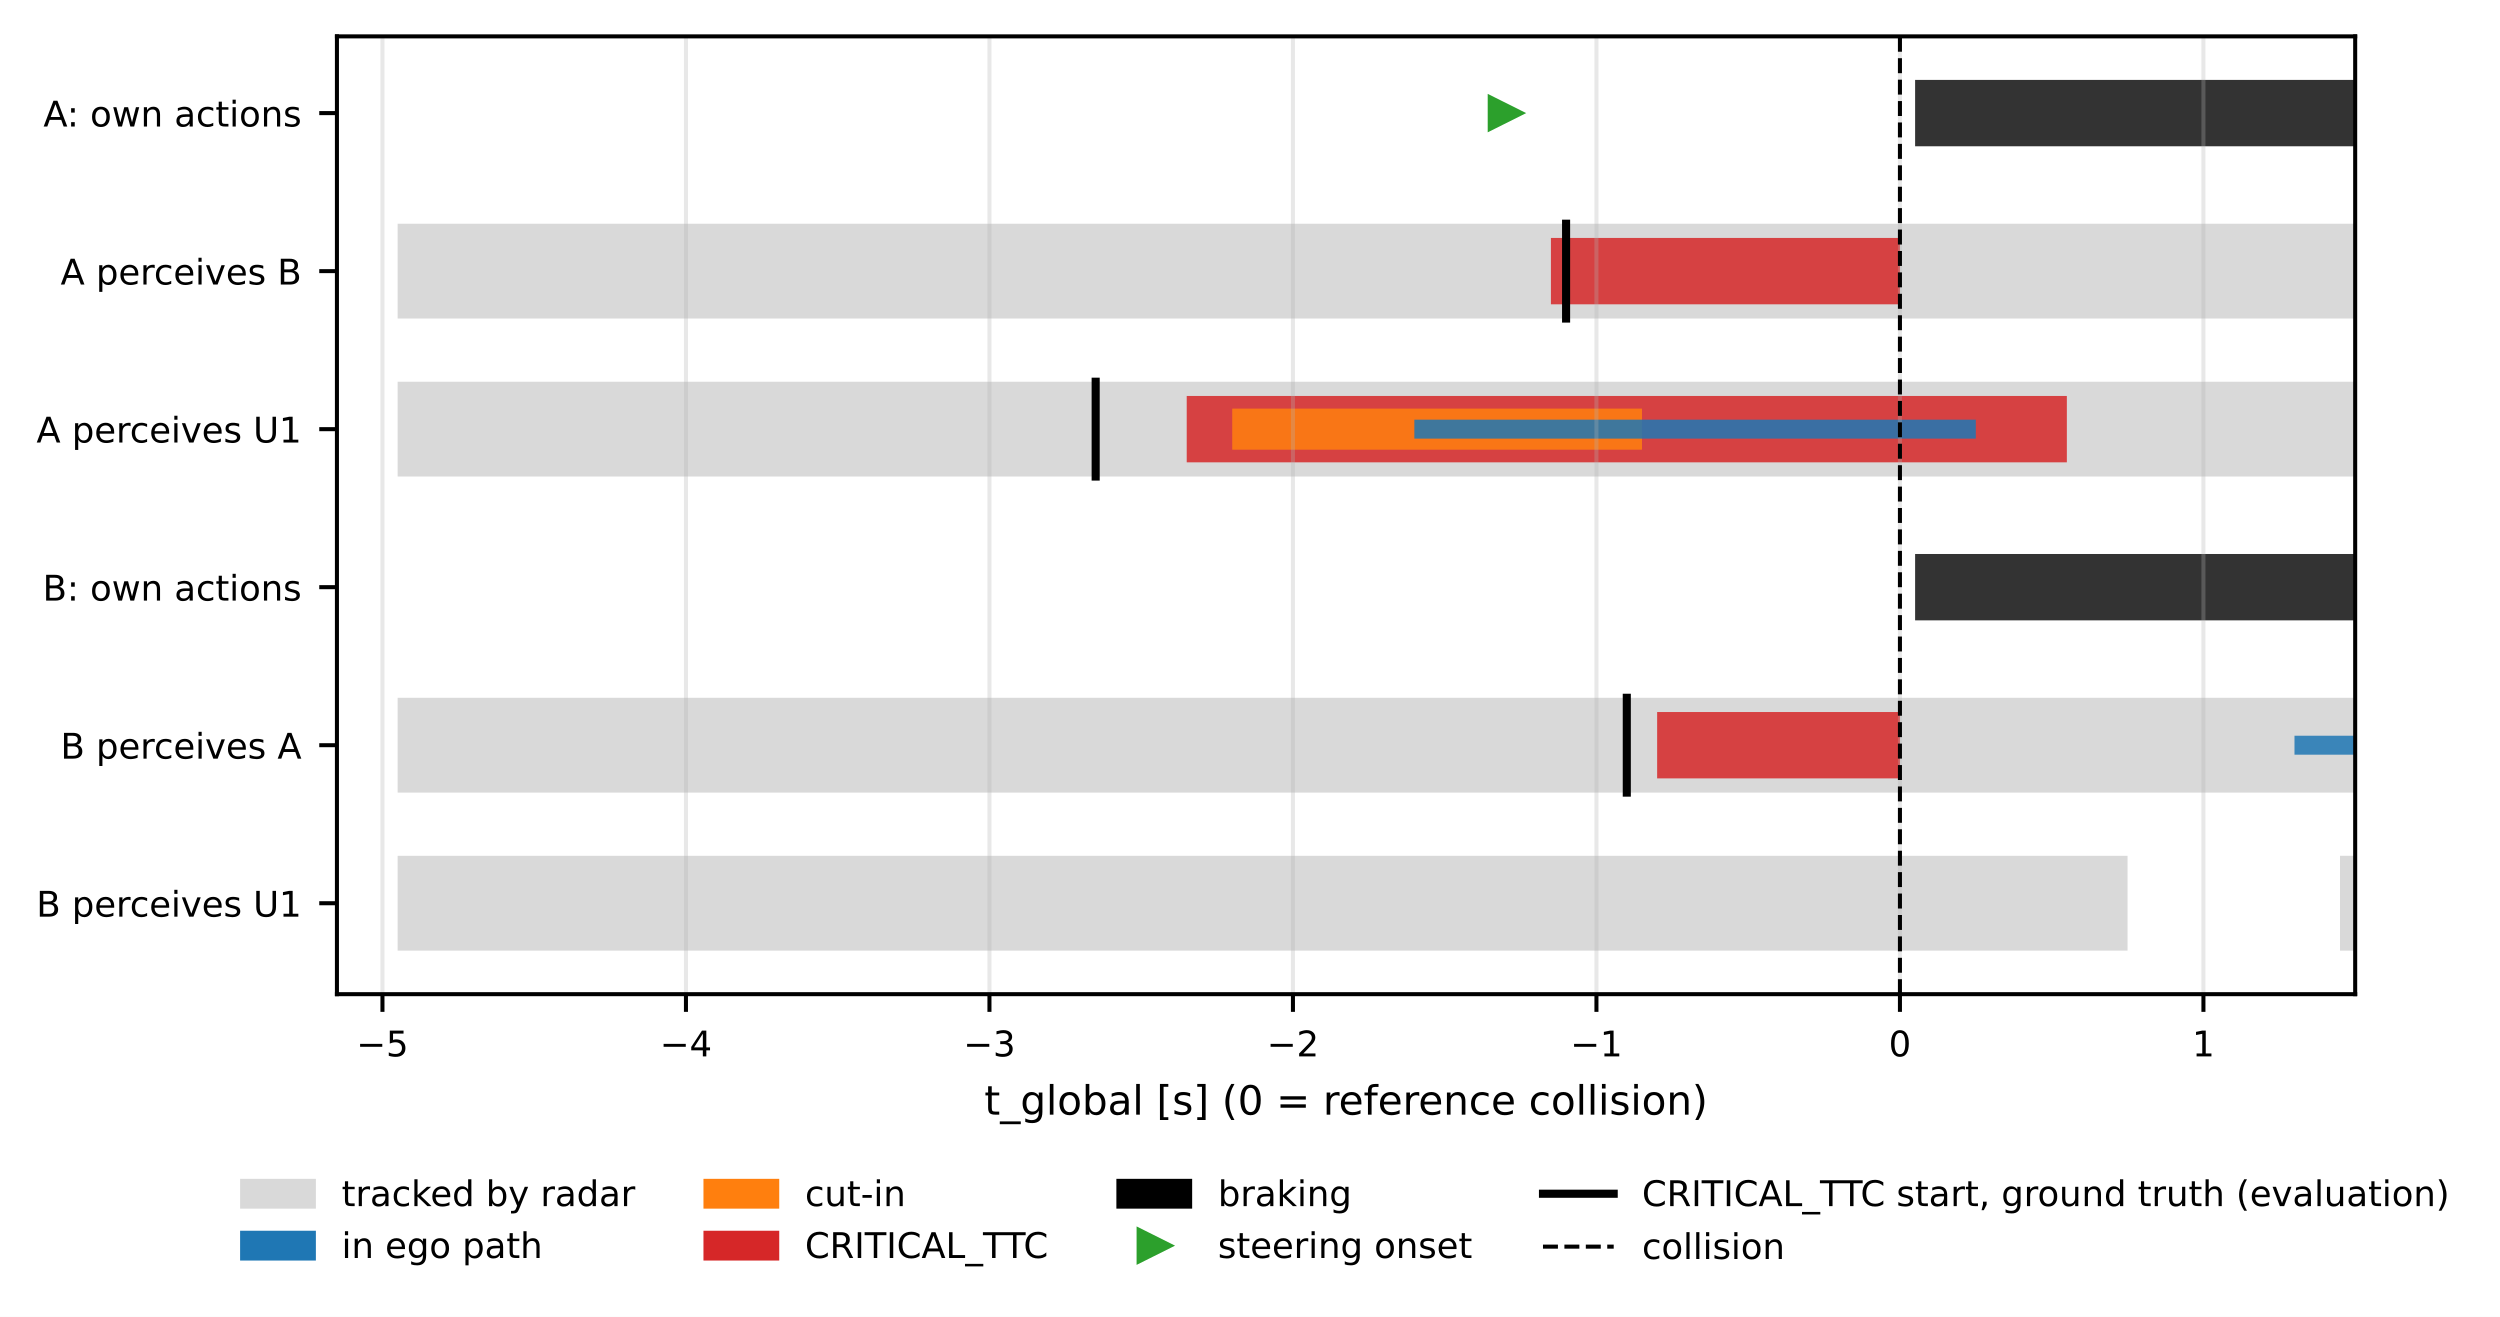
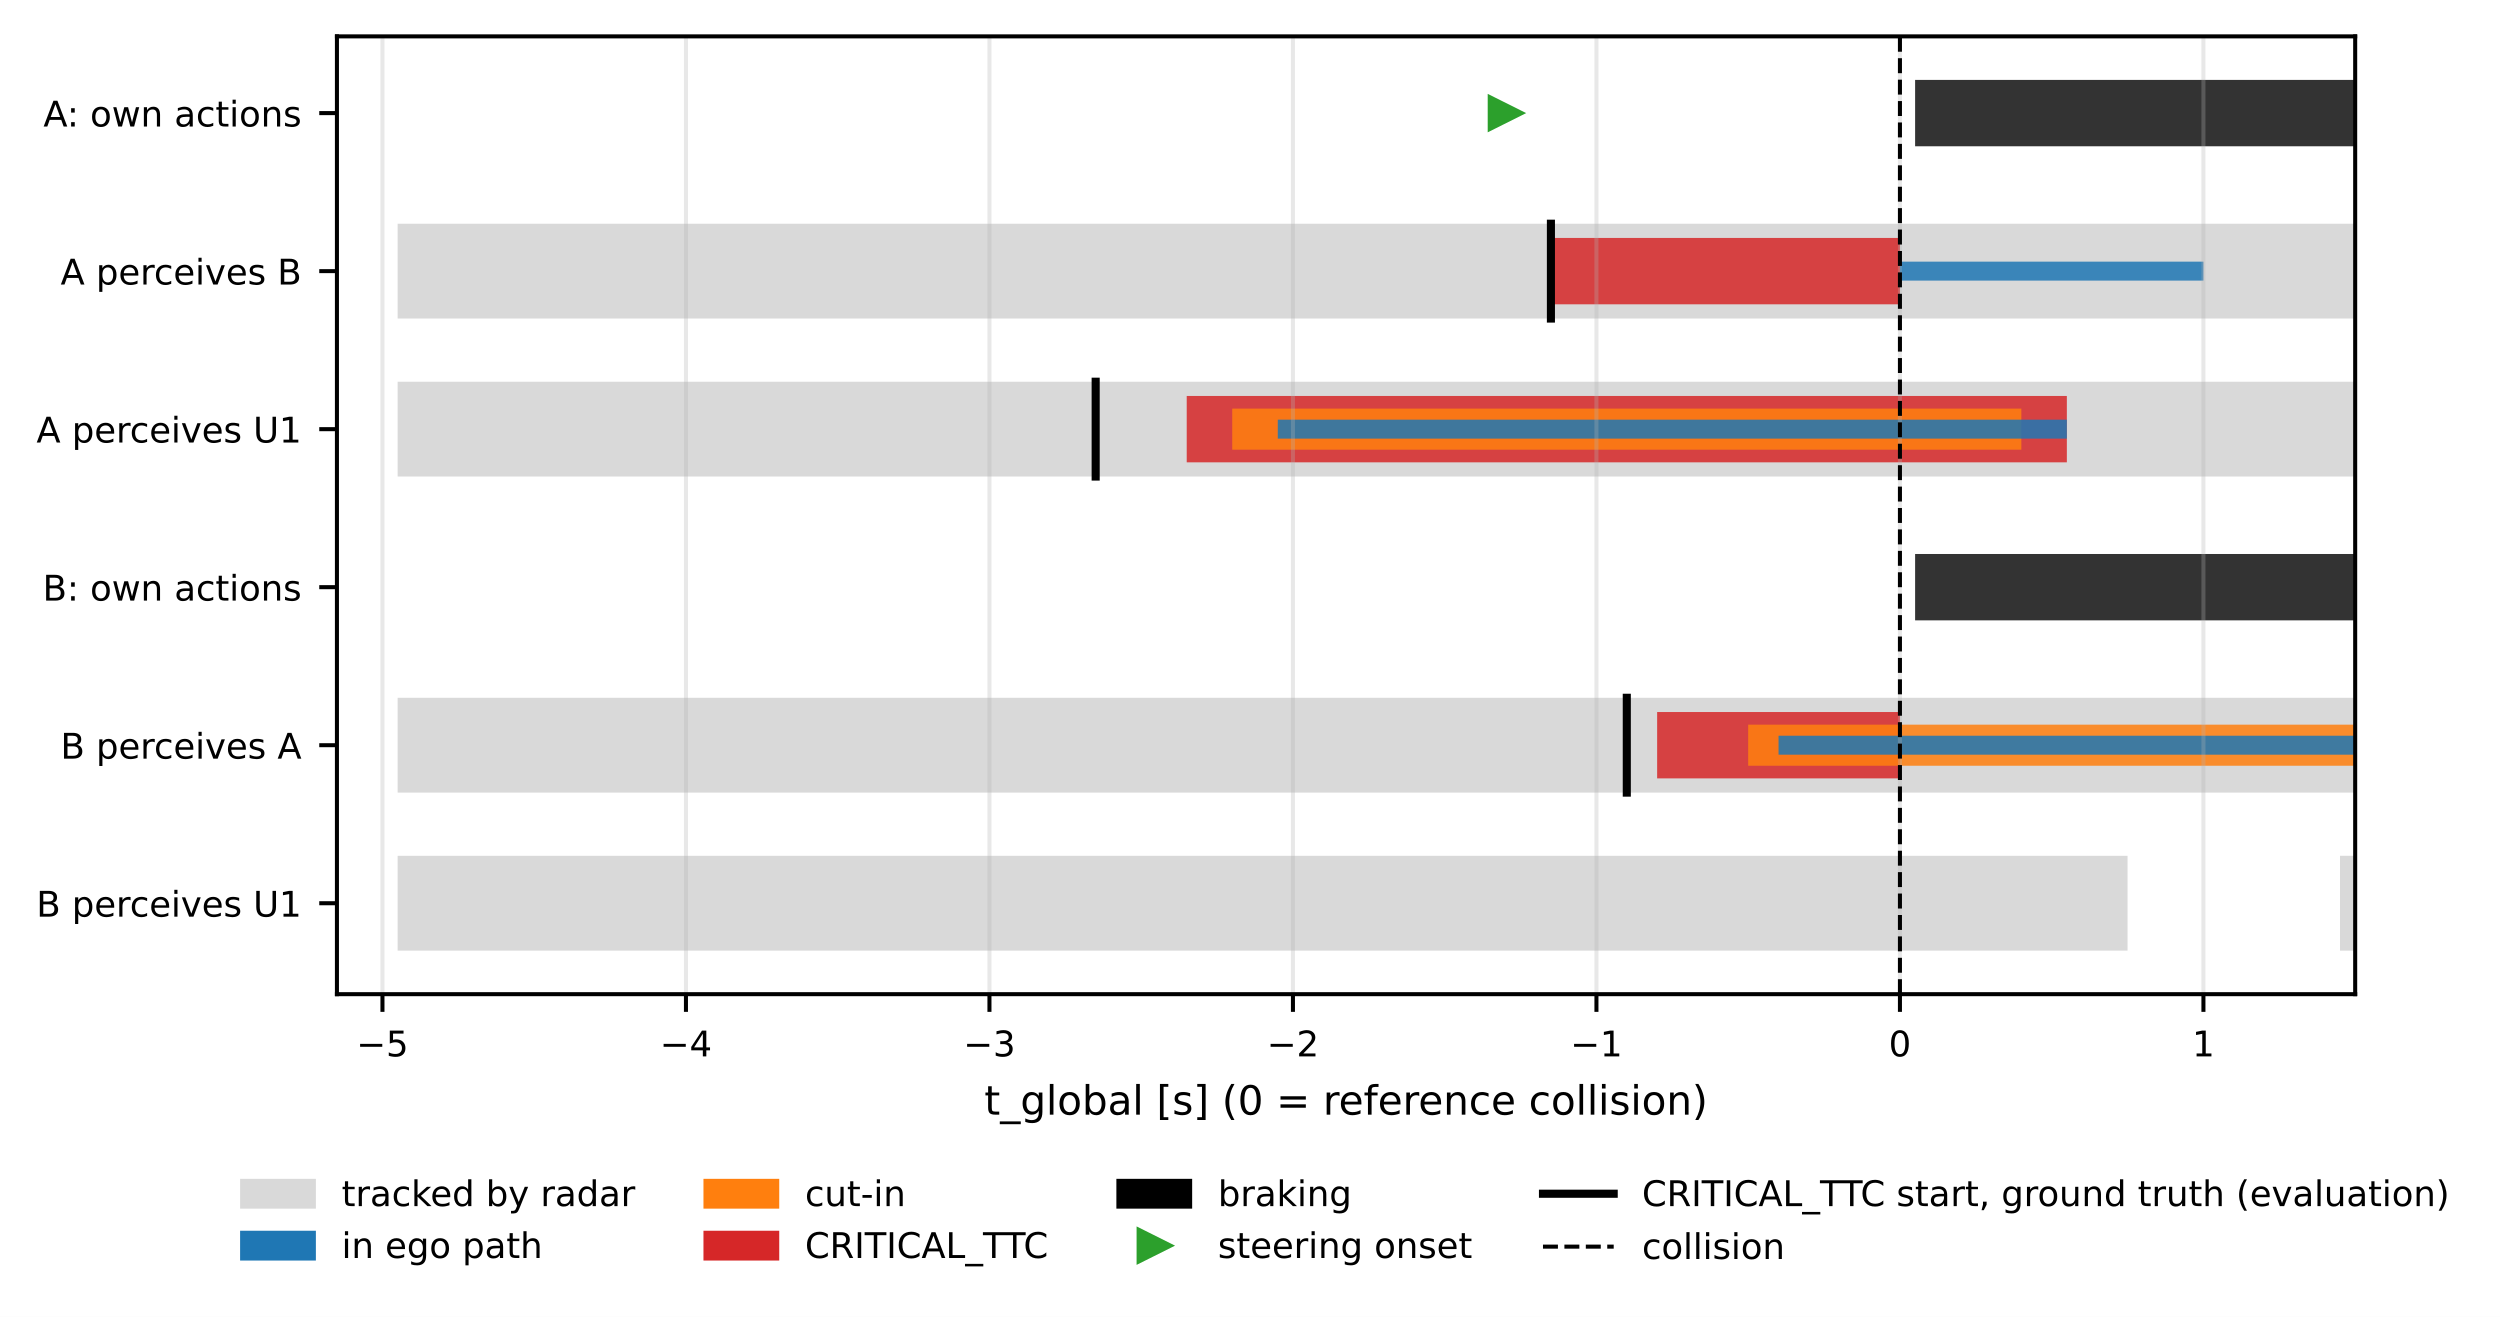
<svg xmlns="http://www.w3.org/2000/svg" xmlns:xlink="http://www.w3.org/1999/xlink" width="494.894pt" height="260.686pt" viewBox="0 0 494.894 260.686" version="1.1">
  <defs>
    <style type="text/css">*{stroke-linejoin: round; stroke-linecap: butt}</style>
  </defs>
  <g id="figure_1">
    <g id="patch_1">
      <path d="M 0 260.686 L 494.894 260.686 L 494.894 0 L 0 0 z " style="fill: #ffffff" />
    </g>
    <g id="axes_1">
      <g id="patch_2">
        <path d="M 66.698 196.805 L 466.226 196.805 L 466.226 7.2 L 66.698 7.2 z " style="fill: #ffffff" />
      </g>
      <g id="patch_3">
-         <path d="M 379.111 15.818 L 526.305 15.818 L 526.305 28.957 L 379.111 28.957 z " clip-path="url(#p6ed0ce9ae3)" style="opacity: 0.8" />
+         <path d="M 379.111 15.818 L 526.305 15.818 L 526.305 28.957 L 379.111 28.957 z " clip-path="url(#p061965c2dd)" style="opacity: 0.8" />
      </g>
      <g id="patch_4">
-         <path d="M 78.714 44.286 L 526.305 44.286 L 526.305 63.055 L 78.714 63.055 z " clip-path="url(#p6ed0ce9ae3)" style="fill: #d9d9d9" />
+         <path d="M 78.714 44.286 L 526.305 44.286 L 526.305 63.055 L 78.714 63.055 z " clip-path="url(#p061965c2dd)" style="fill: #d9d9d9" />
      </g>
      <g id="patch_5">
-         <path d="M 307.015 47.101 L 376.107 47.101 L 376.107 60.24 L 307.015 60.24 z " clip-path="url(#p6ed0ce9ae3)" style="fill: #d62728; opacity: 0.85" />
+         <path d="M 307.015 47.101 L 376.107 47.101 L 376.107 60.24 L 307.015 60.24 z " clip-path="url(#p061965c2dd)" style="fill: #d62728; opacity: 0.85" />
      </g>
      <g id="patch_6">
-         <path d="M 78.714 75.568 L 526.305 75.568 L 526.305 94.338 L 78.714 94.338 z " clip-path="url(#p6ed0ce9ae3)" style="fill: #d9d9d9" />
+         <path d="M 376.107 51.794 L 436.186 51.794 L 436.186 55.548 L 376.107 55.548 z " clip-path="url(#p061965c2dd)" style="fill: #1f77b4; opacity: 0.85" />
      </g>
      <g id="patch_7">
-         <path d="M 234.92 78.384 L 409.15 78.384 L 409.15 91.523 L 234.92 91.523 z " clip-path="url(#p6ed0ce9ae3)" style="fill: #d62728; opacity: 0.85" />
+         <path d="M 78.714 75.568 L 526.305 75.568 L 526.305 94.338 L 78.714 94.338 z " clip-path="url(#p061965c2dd)" style="fill: #d9d9d9" />
      </g>
      <g id="patch_8">
-         <path d="M 243.932 80.887 L 325.039 80.887 L 325.039 89.02 L 243.932 89.02 z " clip-path="url(#p6ed0ce9ae3)" style="fill: #ff7f0e; opacity: 0.85" />
+         <path d="M 234.92 78.384 L 409.15 78.384 L 409.15 91.523 L 234.92 91.523 z " clip-path="url(#p061965c2dd)" style="fill: #d62728; opacity: 0.85" />
      </g>
      <g id="patch_9">
-         <path d="M 279.98 83.076 L 391.127 83.076 L 391.127 86.83 L 279.98 86.83 z " clip-path="url(#p6ed0ce9ae3)" style="fill: #1f77b4; opacity: 0.85" />
+         <path d="M 243.932 80.887 L 400.138 80.887 L 400.138 89.02 L 243.932 89.02 z " clip-path="url(#p061965c2dd)" style="fill: #ff7f0e; opacity: 0.85" />
      </g>
      <g id="patch_10">
-         <path d="M 379.111 109.667 L 526.305 109.667 L 526.305 122.805 L 379.111 122.805 z " clip-path="url(#p6ed0ce9ae3)" style="opacity: 0.8" />
+         <path d="M 252.944 83.076 L 409.15 83.076 L 409.15 86.83 L 252.944 86.83 z " clip-path="url(#p061965c2dd)" style="fill: #1f77b4; opacity: 0.85" />
      </g>
      <g id="patch_11">
-         <path d="M 78.714 138.134 L 526.305 138.134 L 526.305 156.904 L 78.714 156.904 z " clip-path="url(#p6ed0ce9ae3)" style="fill: #d9d9d9" />
+         <path d="M 379.111 109.667 L 526.305 109.667 L 526.305 122.805 L 379.111 122.805 z " clip-path="url(#p061965c2dd)" style="opacity: 0.8" />
      </g>
      <g id="patch_12">
-         <path d="M 328.043 140.949 L 376.107 140.949 L 376.107 154.088 L 328.043 154.088 z " clip-path="url(#p6ed0ce9ae3)" style="fill: #d62728; opacity: 0.85" />
+         <path d="M 78.714 138.134 L 526.305 138.134 L 526.305 156.904 L 78.714 156.904 z " clip-path="url(#p061965c2dd)" style="fill: #d9d9d9" />
      </g>
      <g id="patch_13">
-         <path d="M 454.21 145.642 L 526.305 145.642 L 526.305 149.396 L 454.21 149.396 z " clip-path="url(#p6ed0ce9ae3)" style="fill: #1f77b4; opacity: 0.85" />
+         <path d="M 328.043 140.949 L 376.107 140.949 L 376.107 154.088 L 328.043 154.088 z " clip-path="url(#p061965c2dd)" style="fill: #d62728; opacity: 0.85" />
      </g>
      <g id="patch_14">
-         <path d="M 78.714 169.417 L 421.166 169.417 L 421.166 188.186 L 78.714 188.186 z " clip-path="url(#p6ed0ce9ae3)" style="fill: #d9d9d9" />
+         <path d="M 346.067 143.452 L 472.234 143.452 L 472.234 151.586 L 346.067 151.586 z " clip-path="url(#p061965c2dd)" style="fill: #ff7f0e; opacity: 0.85" />
      </g>
      <g id="patch_15">
-         <path d="M 463.222 169.417 L 499.269 169.417 L 499.269 188.186 L 463.222 188.186 z " clip-path="url(#p6ed0ce9ae3)" style="fill: #d9d9d9" />
+         <path d="M 352.075 145.642 L 526.305 145.642 L 526.305 149.396 L 352.075 149.396 z " clip-path="url(#p061965c2dd)" style="fill: #1f77b4; opacity: 0.85" />
+       </g>
+       <g id="patch_16">
+         <path d="M 78.714 169.417 L 421.166 169.417 L 421.166 188.186 L 78.714 188.186 z " clip-path="url(#p061965c2dd)" style="fill: #d9d9d9" />
+       </g>
+       <g id="patch_17">
+         <path d="M 463.222 169.417 L 499.269 169.417 L 499.269 188.186 L 463.222 188.186 z " clip-path="url(#p061965c2dd)" style="fill: #d9d9d9" />
      </g>
      <g id="matplotlib.axis_1">
        <g id="xtick_1">
          <g id="line2d_1">
-             <path d="M 75.71 196.805 L 75.71 7.2 " clip-path="url(#p6ed0ce9ae3)" style="fill: none; stroke: #b0b0b0; stroke-opacity: 0.3; stroke-width: 0.8; stroke-linecap: square" />
+             <path d="M 75.71 196.805 L 75.71 7.2 " clip-path="url(#p061965c2dd)" style="fill: none; stroke: #b0b0b0; stroke-opacity: 0.3; stroke-width: 0.8; stroke-linecap: square" />
          </g>
          <g id="line2d_2">
            <defs>
-               <path id="m6be8dd1842" d="M 0 0 L 0 3.5 " style="stroke: #000000; stroke-width: 0.8" />
+               <path id="ma52a07cc44" d="M 0 0 L 0 3.5 " style="stroke: #000000; stroke-width: 0.8" />
            </defs>
            <g>
-               <use xlink:href="#m6be8dd1842" x="75.71" y="196.805" style="stroke: #000000; stroke-width: 0.8" />
+               <use xlink:href="#ma52a07cc44" x="75.71" y="196.805" style="stroke: #000000; stroke-width: 0.8" />
            </g>
          </g>
          <g id="text_1">
            <text style="font-size: 7px; font-family: 'DejaVu Sans'; text-anchor: middle" x="75.71" y="209.124" transform="rotate(-0 75.70972 209.1237)">−5</text>
          </g>
        </g>
        <g id="xtick_2">
          <g id="line2d_3">
-             <path d="M 135.789 196.805 L 135.789 7.2 " clip-path="url(#p6ed0ce9ae3)" style="fill: none; stroke: #b0b0b0; stroke-opacity: 0.3; stroke-width: 0.8; stroke-linecap: square" />
+             <path d="M 135.789 196.805 L 135.789 7.2 " clip-path="url(#p061965c2dd)" style="fill: none; stroke: #b0b0b0; stroke-opacity: 0.3; stroke-width: 0.8; stroke-linecap: square" />
          </g>
          <g id="line2d_4">
            <g>
-               <use xlink:href="#m6be8dd1842" x="135.789" y="196.805" style="stroke: #000000; stroke-width: 0.8" />
+               <use xlink:href="#ma52a07cc44" x="135.789" y="196.805" style="stroke: #000000; stroke-width: 0.8" />
            </g>
          </g>
          <g id="text_2">
            <text style="font-size: 7px; font-family: 'DejaVu Sans'; text-anchor: middle" x="135.789" y="209.124" transform="rotate(-0 135.7891 209.1237)">−4</text>
          </g>
        </g>
        <g id="xtick_3">
          <g id="line2d_5">
-             <path d="M 195.869 196.805 L 195.869 7.2 " clip-path="url(#p6ed0ce9ae3)" style="fill: none; stroke: #b0b0b0; stroke-opacity: 0.3; stroke-width: 0.8; stroke-linecap: square" />
+             <path d="M 195.869 196.805 L 195.869 7.2 " clip-path="url(#p061965c2dd)" style="fill: none; stroke: #b0b0b0; stroke-opacity: 0.3; stroke-width: 0.8; stroke-linecap: square" />
          </g>
          <g id="line2d_6">
            <g>
-               <use xlink:href="#m6be8dd1842" x="195.869" y="196.805" style="stroke: #000000; stroke-width: 0.8" />
+               <use xlink:href="#ma52a07cc44" x="195.869" y="196.805" style="stroke: #000000; stroke-width: 0.8" />
            </g>
          </g>
          <g id="text_3">
            <text style="font-size: 7px; font-family: 'DejaVu Sans'; text-anchor: middle" x="195.869" y="209.124" transform="rotate(-0 195.8685 209.1237)">−3</text>
          </g>
        </g>
        <g id="xtick_4">
          <g id="line2d_7">
-             <path d="M 255.948 196.805 L 255.948 7.2 " clip-path="url(#p6ed0ce9ae3)" style="fill: none; stroke: #b0b0b0; stroke-opacity: 0.3; stroke-width: 0.8; stroke-linecap: square" />
+             <path d="M 255.948 196.805 L 255.948 7.2 " clip-path="url(#p061965c2dd)" style="fill: none; stroke: #b0b0b0; stroke-opacity: 0.3; stroke-width: 0.8; stroke-linecap: square" />
          </g>
          <g id="line2d_8">
            <g>
-               <use xlink:href="#m6be8dd1842" x="255.948" y="196.805" style="stroke: #000000; stroke-width: 0.8" />
+               <use xlink:href="#ma52a07cc44" x="255.948" y="196.805" style="stroke: #000000; stroke-width: 0.8" />
            </g>
          </g>
          <g id="text_4">
            <text style="font-size: 7px; font-family: 'DejaVu Sans'; text-anchor: middle" x="255.948" y="209.124" transform="rotate(-0 255.9479 209.1237)">−2</text>
          </g>
        </g>
        <g id="xtick_5">
          <g id="line2d_9">
-             <path d="M 316.027 196.805 L 316.027 7.2 " clip-path="url(#p6ed0ce9ae3)" style="fill: none; stroke: #b0b0b0; stroke-opacity: 0.3; stroke-width: 0.8; stroke-linecap: square" />
+             <path d="M 316.027 196.805 L 316.027 7.2 " clip-path="url(#p061965c2dd)" style="fill: none; stroke: #b0b0b0; stroke-opacity: 0.3; stroke-width: 0.8; stroke-linecap: square" />
          </g>
          <g id="line2d_10">
            <g>
-               <use xlink:href="#m6be8dd1842" x="316.027" y="196.805" style="stroke: #000000; stroke-width: 0.8" />
+               <use xlink:href="#ma52a07cc44" x="316.027" y="196.805" style="stroke: #000000; stroke-width: 0.8" />
            </g>
          </g>
          <g id="text_5">
            <text style="font-size: 7px; font-family: 'DejaVu Sans'; text-anchor: middle" x="316.027" y="209.124" transform="rotate(-0 316.0273 209.1237)">−1</text>
          </g>
        </g>
        <g id="xtick_6">
          <g id="line2d_11">
-             <path d="M 376.107 196.805 L 376.107 7.2 " clip-path="url(#p6ed0ce9ae3)" style="fill: none; stroke: #b0b0b0; stroke-opacity: 0.3; stroke-width: 0.8; stroke-linecap: square" />
+             <path d="M 376.107 196.805 L 376.107 7.2 " clip-path="url(#p061965c2dd)" style="fill: none; stroke: #b0b0b0; stroke-opacity: 0.3; stroke-width: 0.8; stroke-linecap: square" />
          </g>
          <g id="line2d_12">
            <g>
-               <use xlink:href="#m6be8dd1842" x="376.107" y="196.805" style="stroke: #000000; stroke-width: 0.8" />
+               <use xlink:href="#ma52a07cc44" x="376.107" y="196.805" style="stroke: #000000; stroke-width: 0.8" />
            </g>
          </g>
          <g id="text_6">
            <text style="font-size: 7px; font-family: 'DejaVu Sans'; text-anchor: middle" x="376.107" y="209.124" transform="rotate(-0 376.1067 209.1237)">0</text>
          </g>
        </g>
        <g id="xtick_7">
          <g id="line2d_13">
-             <path d="M 436.186 196.805 L 436.186 7.2 " clip-path="url(#p6ed0ce9ae3)" style="fill: none; stroke: #b0b0b0; stroke-opacity: 0.3; stroke-width: 0.8; stroke-linecap: square" />
+             <path d="M 436.186 196.805 L 436.186 7.2 " clip-path="url(#p061965c2dd)" style="fill: none; stroke: #b0b0b0; stroke-opacity: 0.3; stroke-width: 0.8; stroke-linecap: square" />
          </g>
          <g id="line2d_14">
            <g>
-               <use xlink:href="#m6be8dd1842" x="436.186" y="196.805" style="stroke: #000000; stroke-width: 0.8" />
+               <use xlink:href="#ma52a07cc44" x="436.186" y="196.805" style="stroke: #000000; stroke-width: 0.8" />
            </g>
          </g>
          <g id="text_7">
            <text style="font-size: 7px; font-family: 'DejaVu Sans'; text-anchor: middle" x="436.186" y="209.124" transform="rotate(-0 436.1861 209.1237)">1</text>
          </g>
        </g>
        <g id="text_8">
          <text style="font-size: 8px; font-family: 'DejaVu Sans'; text-anchor: middle" x="266.462" y="220.658" transform="rotate(-0 266.4618 220.6582)">t_global [s] (0 = reference collision)</text>
        </g>
      </g>
      <g id="matplotlib.axis_2">
        <g id="ytick_1">
          <g id="line2d_15">
            <defs>
-               <path id="m07a01e6790" d="M 0 0 L -3.5 0 " style="stroke: #000000; stroke-width: 0.8" />
+               <path id="m3db45c28c5" d="M 0 0 L -3.5 0 " style="stroke: #000000; stroke-width: 0.8" />
            </defs>
            <g>
-               <use xlink:href="#m07a01e6790" x="66.698" y="22.388" style="stroke: #000000; stroke-width: 0.8" />
+               <use xlink:href="#m3db45c28c5" x="66.698" y="22.388" style="stroke: #000000; stroke-width: 0.8" />
            </g>
          </g>
          <g id="text_9">
            <text style="font-size: 7px; font-family: 'DejaVu Sans'; text-anchor: end" x="59.698" y="25.047" transform="rotate(-0 59.69781 25.04723)">A: own actions</text>
          </g>
        </g>
        <g id="ytick_2">
          <g id="line2d_16">
            <g>
-               <use xlink:href="#m07a01e6790" x="66.698" y="53.671" style="stroke: #000000; stroke-width: 0.8" />
+               <use xlink:href="#m3db45c28c5" x="66.698" y="53.671" style="stroke: #000000; stroke-width: 0.8" />
            </g>
          </g>
          <g id="text_10">
            <text style="font-size: 7px; font-family: 'DejaVu Sans'; text-anchor: end" x="59.698" y="56.33" transform="rotate(-0 59.69781 56.32999)">A perceives B</text>
          </g>
        </g>
        <g id="ytick_3">
          <g id="line2d_17">
            <g>
-               <use xlink:href="#m07a01e6790" x="66.698" y="84.953" style="stroke: #000000; stroke-width: 0.8" />
+               <use xlink:href="#m3db45c28c5" x="66.698" y="84.953" style="stroke: #000000; stroke-width: 0.8" />
            </g>
          </g>
          <g id="text_11">
            <text style="font-size: 7px; font-family: 'DejaVu Sans'; text-anchor: end" x="59.698" y="87.613" transform="rotate(-0 59.69781 87.61275)">A perceives U1</text>
          </g>
        </g>
        <g id="ytick_4">
          <g id="line2d_18">
            <g>
-               <use xlink:href="#m07a01e6790" x="66.698" y="116.236" style="stroke: #000000; stroke-width: 0.8" />
+               <use xlink:href="#m3db45c28c5" x="66.698" y="116.236" style="stroke: #000000; stroke-width: 0.8" />
            </g>
          </g>
          <g id="text_12">
            <text style="font-size: 7px; font-family: 'DejaVu Sans'; text-anchor: end" x="59.698" y="118.896" transform="rotate(-0 59.69781 118.8955)">B: own actions</text>
          </g>
        </g>
        <g id="ytick_5">
          <g id="line2d_19">
            <g>
-               <use xlink:href="#m07a01e6790" x="66.698" y="147.519" style="stroke: #000000; stroke-width: 0.8" />
+               <use xlink:href="#m3db45c28c5" x="66.698" y="147.519" style="stroke: #000000; stroke-width: 0.8" />
            </g>
          </g>
          <g id="text_13">
            <text style="font-size: 7px; font-family: 'DejaVu Sans'; text-anchor: end" x="59.698" y="150.178" transform="rotate(-0 59.69781 150.1783)">B perceives A</text>
          </g>
        </g>
        <g id="ytick_6">
          <g id="line2d_20">
            <g>
-               <use xlink:href="#m07a01e6790" x="66.698" y="178.802" style="stroke: #000000; stroke-width: 0.8" />
+               <use xlink:href="#m3db45c28c5" x="66.698" y="178.802" style="stroke: #000000; stroke-width: 0.8" />
            </g>
          </g>
          <g id="text_14">
            <text style="font-size: 7px; font-family: 'DejaVu Sans'; text-anchor: end" x="59.698" y="181.461" transform="rotate(-0 59.69781 181.461)">B perceives U1</text>
          </g>
        </g>
      </g>
      <g id="line2d_21">
        <defs>
-           <path id="md4d1548ae6" d="M 3 0 L -3 -3 L -3 3 z " style="stroke: #2ca02c; stroke-linejoin: miter" />
+           <path id="md31185a7e1" d="M 3 0 L -3 -3 L -3 3 z " style="stroke: #2ca02c; stroke-linejoin: miter" />
        </defs>
-         <g clip-path="url(#p6ed0ce9ae3)">
-           <use xlink:href="#md4d1548ae6" x="298.003" y="22.388" style="fill: #2ca02c; stroke: #2ca02c; stroke-linejoin: miter" />
+         <g clip-path="url(#p061965c2dd)">
+           <use xlink:href="#md31185a7e1" x="298.003" y="22.388" style="fill: #2ca02c; stroke: #2ca02c; stroke-linejoin: miter" />
        </g>
      </g>
      <g id="line2d_22">
-         <path d="M 376.107 196.805 L 376.107 7.2 " clip-path="url(#p6ed0ce9ae3)" style="fill: none; stroke-dasharray: 2.96,1.28; stroke-dashoffset: 0; stroke: #000000; stroke-width: 0.8" />
+         <path d="M 376.107 196.805 L 376.107 7.2 " clip-path="url(#p061965c2dd)" style="fill: none; stroke-dasharray: 2.96,1.28; stroke-dashoffset: 0; stroke: #000000; stroke-width: 0.8" />
      </g>
      <g id="line2d_23">
-         <path d="M 310.019 44.286 L 310.019 63.055 " clip-path="url(#p6ed0ce9ae3)" style="fill: none; stroke: #000000; stroke-width: 1.6; stroke-linecap: square" />
+         <path d="M 307.015 44.286 L 307.015 63.055 " clip-path="url(#p061965c2dd)" style="fill: none; stroke: #000000; stroke-width: 1.6; stroke-linecap: square" />
      </g>
      <g id="line2d_24">
-         <path d="M 216.896 75.568 L 216.896 94.338 " clip-path="url(#p6ed0ce9ae3)" style="fill: none; stroke: #000000; stroke-width: 1.6; stroke-linecap: square" />
+         <path d="M 216.896 75.568 L 216.896 94.338 " clip-path="url(#p061965c2dd)" style="fill: none; stroke: #000000; stroke-width: 1.6; stroke-linecap: square" />
      </g>
      <g id="line2d_25">
-         <path d="M 322.035 138.134 L 322.035 156.904 " clip-path="url(#p6ed0ce9ae3)" style="fill: none; stroke: #000000; stroke-width: 1.6; stroke-linecap: square" />
-       </g>
-       <g id="patch_16">
+         <path d="M 322.035 138.134 L 322.035 156.904 " clip-path="url(#p061965c2dd)" style="fill: none; stroke: #000000; stroke-width: 1.6; stroke-linecap: square" />
+       </g>
+       <g id="patch_18">
        <path d="M 66.698 196.805 L 66.698 7.2 " style="fill: none; stroke: #000000; stroke-width: 0.8; stroke-linejoin: miter; stroke-linecap: square" />
      </g>
-       <g id="patch_17">
+       <g id="patch_19">
        <path d="M 466.226 196.805 L 466.226 7.2 " style="fill: none; stroke: #000000; stroke-width: 0.8; stroke-linejoin: miter; stroke-linecap: square" />
      </g>
-       <g id="patch_18">
+       <g id="patch_20">
        <path d="M 66.698 196.805 L 466.226 196.805 " style="fill: none; stroke: #000000; stroke-width: 0.8; stroke-linejoin: miter; stroke-linecap: square" />
      </g>
-       <g id="patch_19">
+       <g id="patch_21">
        <path d="M 66.698 7.2 L 466.226 7.2 " style="fill: none; stroke: #000000; stroke-width: 0.8; stroke-linejoin: miter; stroke-linecap: square" />
      </g>
      <g id="legend_1">
-         <g id="patch_20">
+         <g id="patch_22">
          <path d="M 48.03 238.76 L 62.03 238.76 L 62.03 233.86 L 48.03 233.86 z " style="fill: #d9d9d9; stroke: #d9d9d9; stroke-linejoin: miter" />
        </g>
        <g id="text_15">
          <text style="font-size: 7px; font-family: 'DejaVu Sans'; text-anchor: start" x="67.63" y="238.76" transform="rotate(-0 67.63009 238.7605)">tracked by radar</text>
        </g>
-         <g id="patch_21">
+         <g id="patch_23">
          <path d="M 48.03 249.035 L 62.03 249.035 L 62.03 244.135 L 48.03 244.135 z " style="fill: #1f77b4; stroke: #1f77b4; stroke-linejoin: miter" />
        </g>
        <g id="text_16">
          <text style="font-size: 7px; font-family: 'DejaVu Sans'; text-anchor: start" x="67.63" y="249.035" transform="rotate(-0 67.63009 249.0352)">in ego path</text>
        </g>
-         <g id="patch_22">
+         <g id="patch_24">
          <path d="M 139.756 238.76 L 153.756 238.76 L 153.756 233.86 L 139.756 233.86 z " style="fill: #ff7f0e; stroke: #ff7f0e; stroke-linejoin: miter" />
        </g>
        <g id="text_17">
          <text style="font-size: 7px; font-family: 'DejaVu Sans'; text-anchor: start" x="159.356" y="238.76" transform="rotate(-0 159.3563 238.7605)">cut-in</text>
        </g>
-         <g id="patch_23">
+         <g id="patch_25">
          <path d="M 139.756 249.035 L 153.756 249.035 L 153.756 244.135 L 139.756 244.135 z " style="fill: #d62728; stroke: #d62728; stroke-linejoin: miter" />
        </g>
        <g id="text_18">
          <text style="font-size: 7px; font-family: 'DejaVu Sans'; text-anchor: start" x="159.356" y="249.035" transform="rotate(-0 159.3563 249.0352)">CRITICAL_TTC</text>
        </g>
-         <g id="patch_24">
+         <g id="patch_26">
          <path d="M 221.496 238.76 L 235.496 238.76 L 235.496 233.86 L 221.496 233.86 z " style="stroke: #000000; stroke-linejoin: miter" />
        </g>
        <g id="text_19">
          <text style="font-size: 7px; font-family: 'DejaVu Sans'; text-anchor: start" x="241.096" y="238.76" transform="rotate(-0 241.0956 238.7605)">braking</text>
        </g>
        <g id="line2d_26">
          <g>
-             <use xlink:href="#md4d1548ae6" x="228.496" y="246.585" style="fill: #2ca02c; stroke: #2ca02c; stroke-linejoin: miter" />
+             <use xlink:href="#md31185a7e1" x="228.496" y="246.585" style="fill: #2ca02c; stroke: #2ca02c; stroke-linejoin: miter" />
          </g>
        </g>
        <g id="text_20">
          <text style="font-size: 7px; font-family: 'DejaVu Sans'; text-anchor: start" x="241.096" y="249.035" transform="rotate(-0 241.0956 249.0352)">steering onset</text>
        </g>
        <g id="line2d_27">
          <path d="M 305.445 236.31 L 312.445 236.31 L 319.445 236.31 " style="fill: none; stroke: #000000; stroke-width: 1.6; stroke-linecap: square" />
        </g>
        <g id="text_21">
          <text style="font-size: 7px; font-family: 'DejaVu Sans'; text-anchor: start" x="325.045" y="238.76" transform="rotate(-0 325.0453 238.7605)">CRITICAL_TTC start, ground truth (evaluation)</text>
        </g>
        <g id="line2d_28">
          <path d="M 305.445 246.78 L 312.445 246.78 L 319.445 246.78 " style="fill: none; stroke-dasharray: 2.96,1.28; stroke-dashoffset: 0; stroke: #000000; stroke-width: 0.8" />
        </g>
        <g id="text_22">
          <text style="font-size: 7px; font-family: 'DejaVu Sans'; text-anchor: start" x="325.045" y="249.23" transform="rotate(-0 325.0453 249.2298)">collision</text>
        </g>
      </g>
    </g>
  </g>
  <defs>
-     <clipPath id="p6ed0ce9ae3">
+     <clipPath id="p061965c2dd">
      <rect x="66.698" y="7.2" width="399.528" height="189.605" />
    </clipPath>
  </defs>
</svg>
